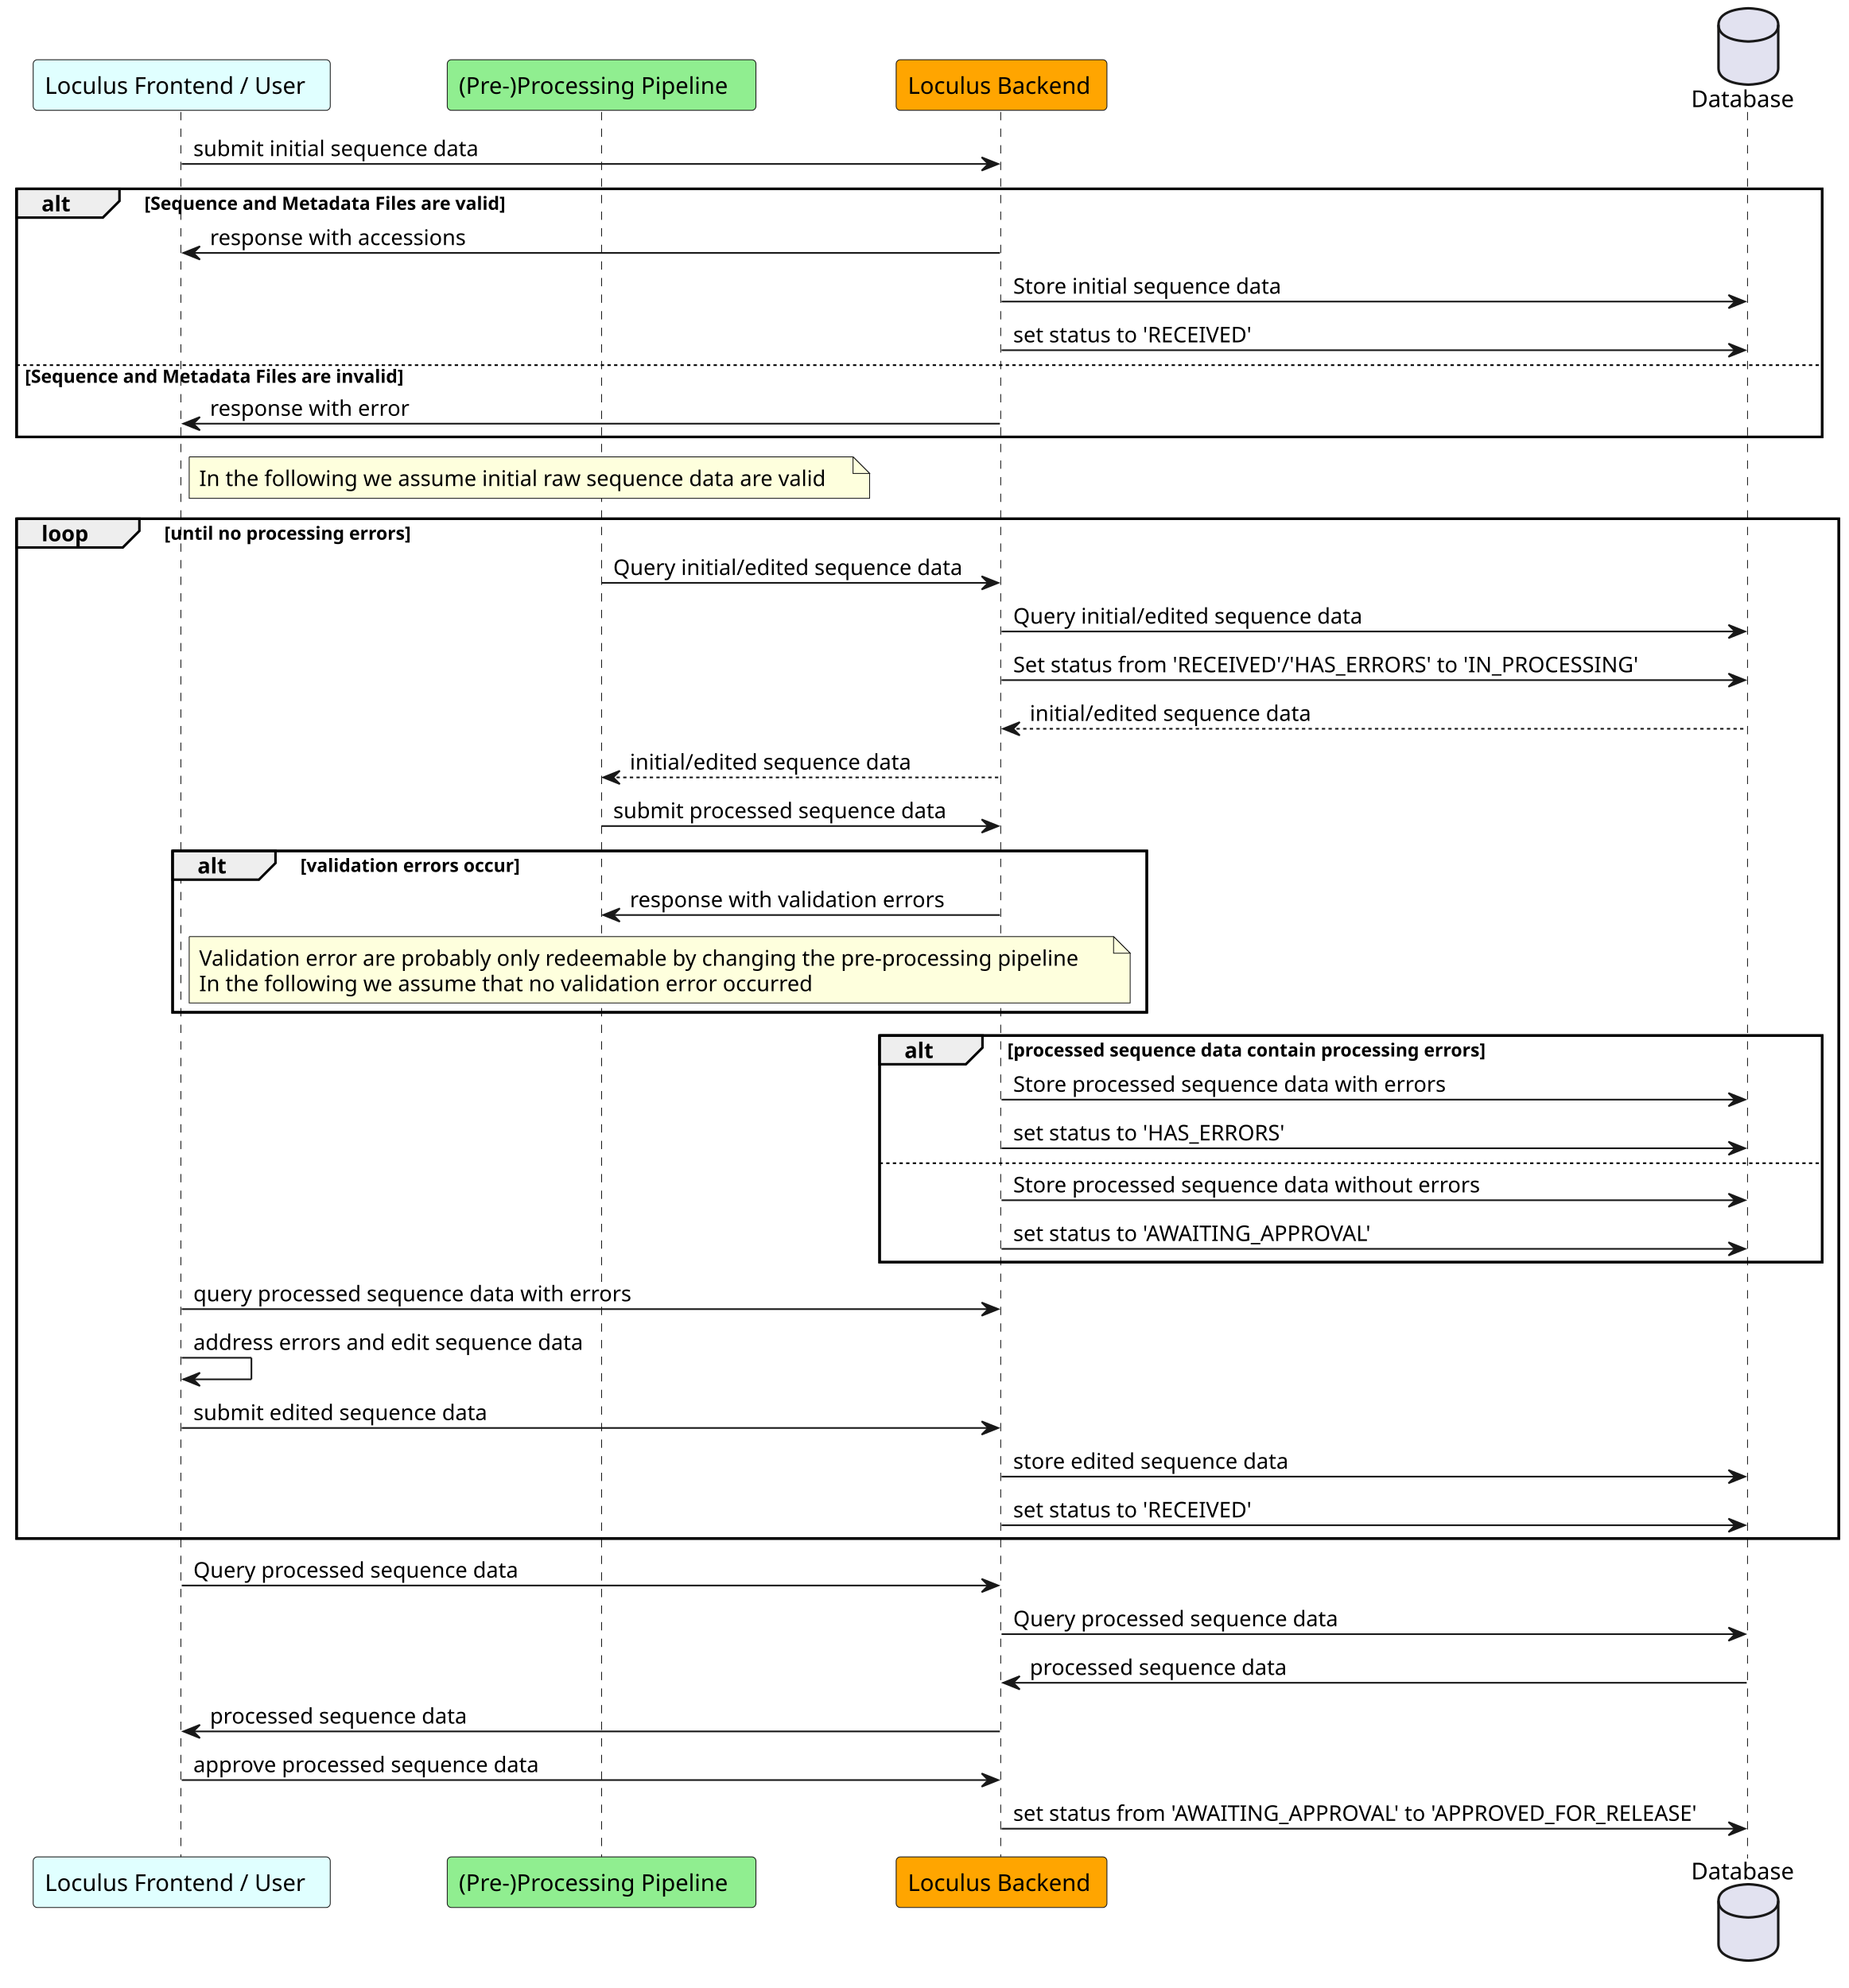
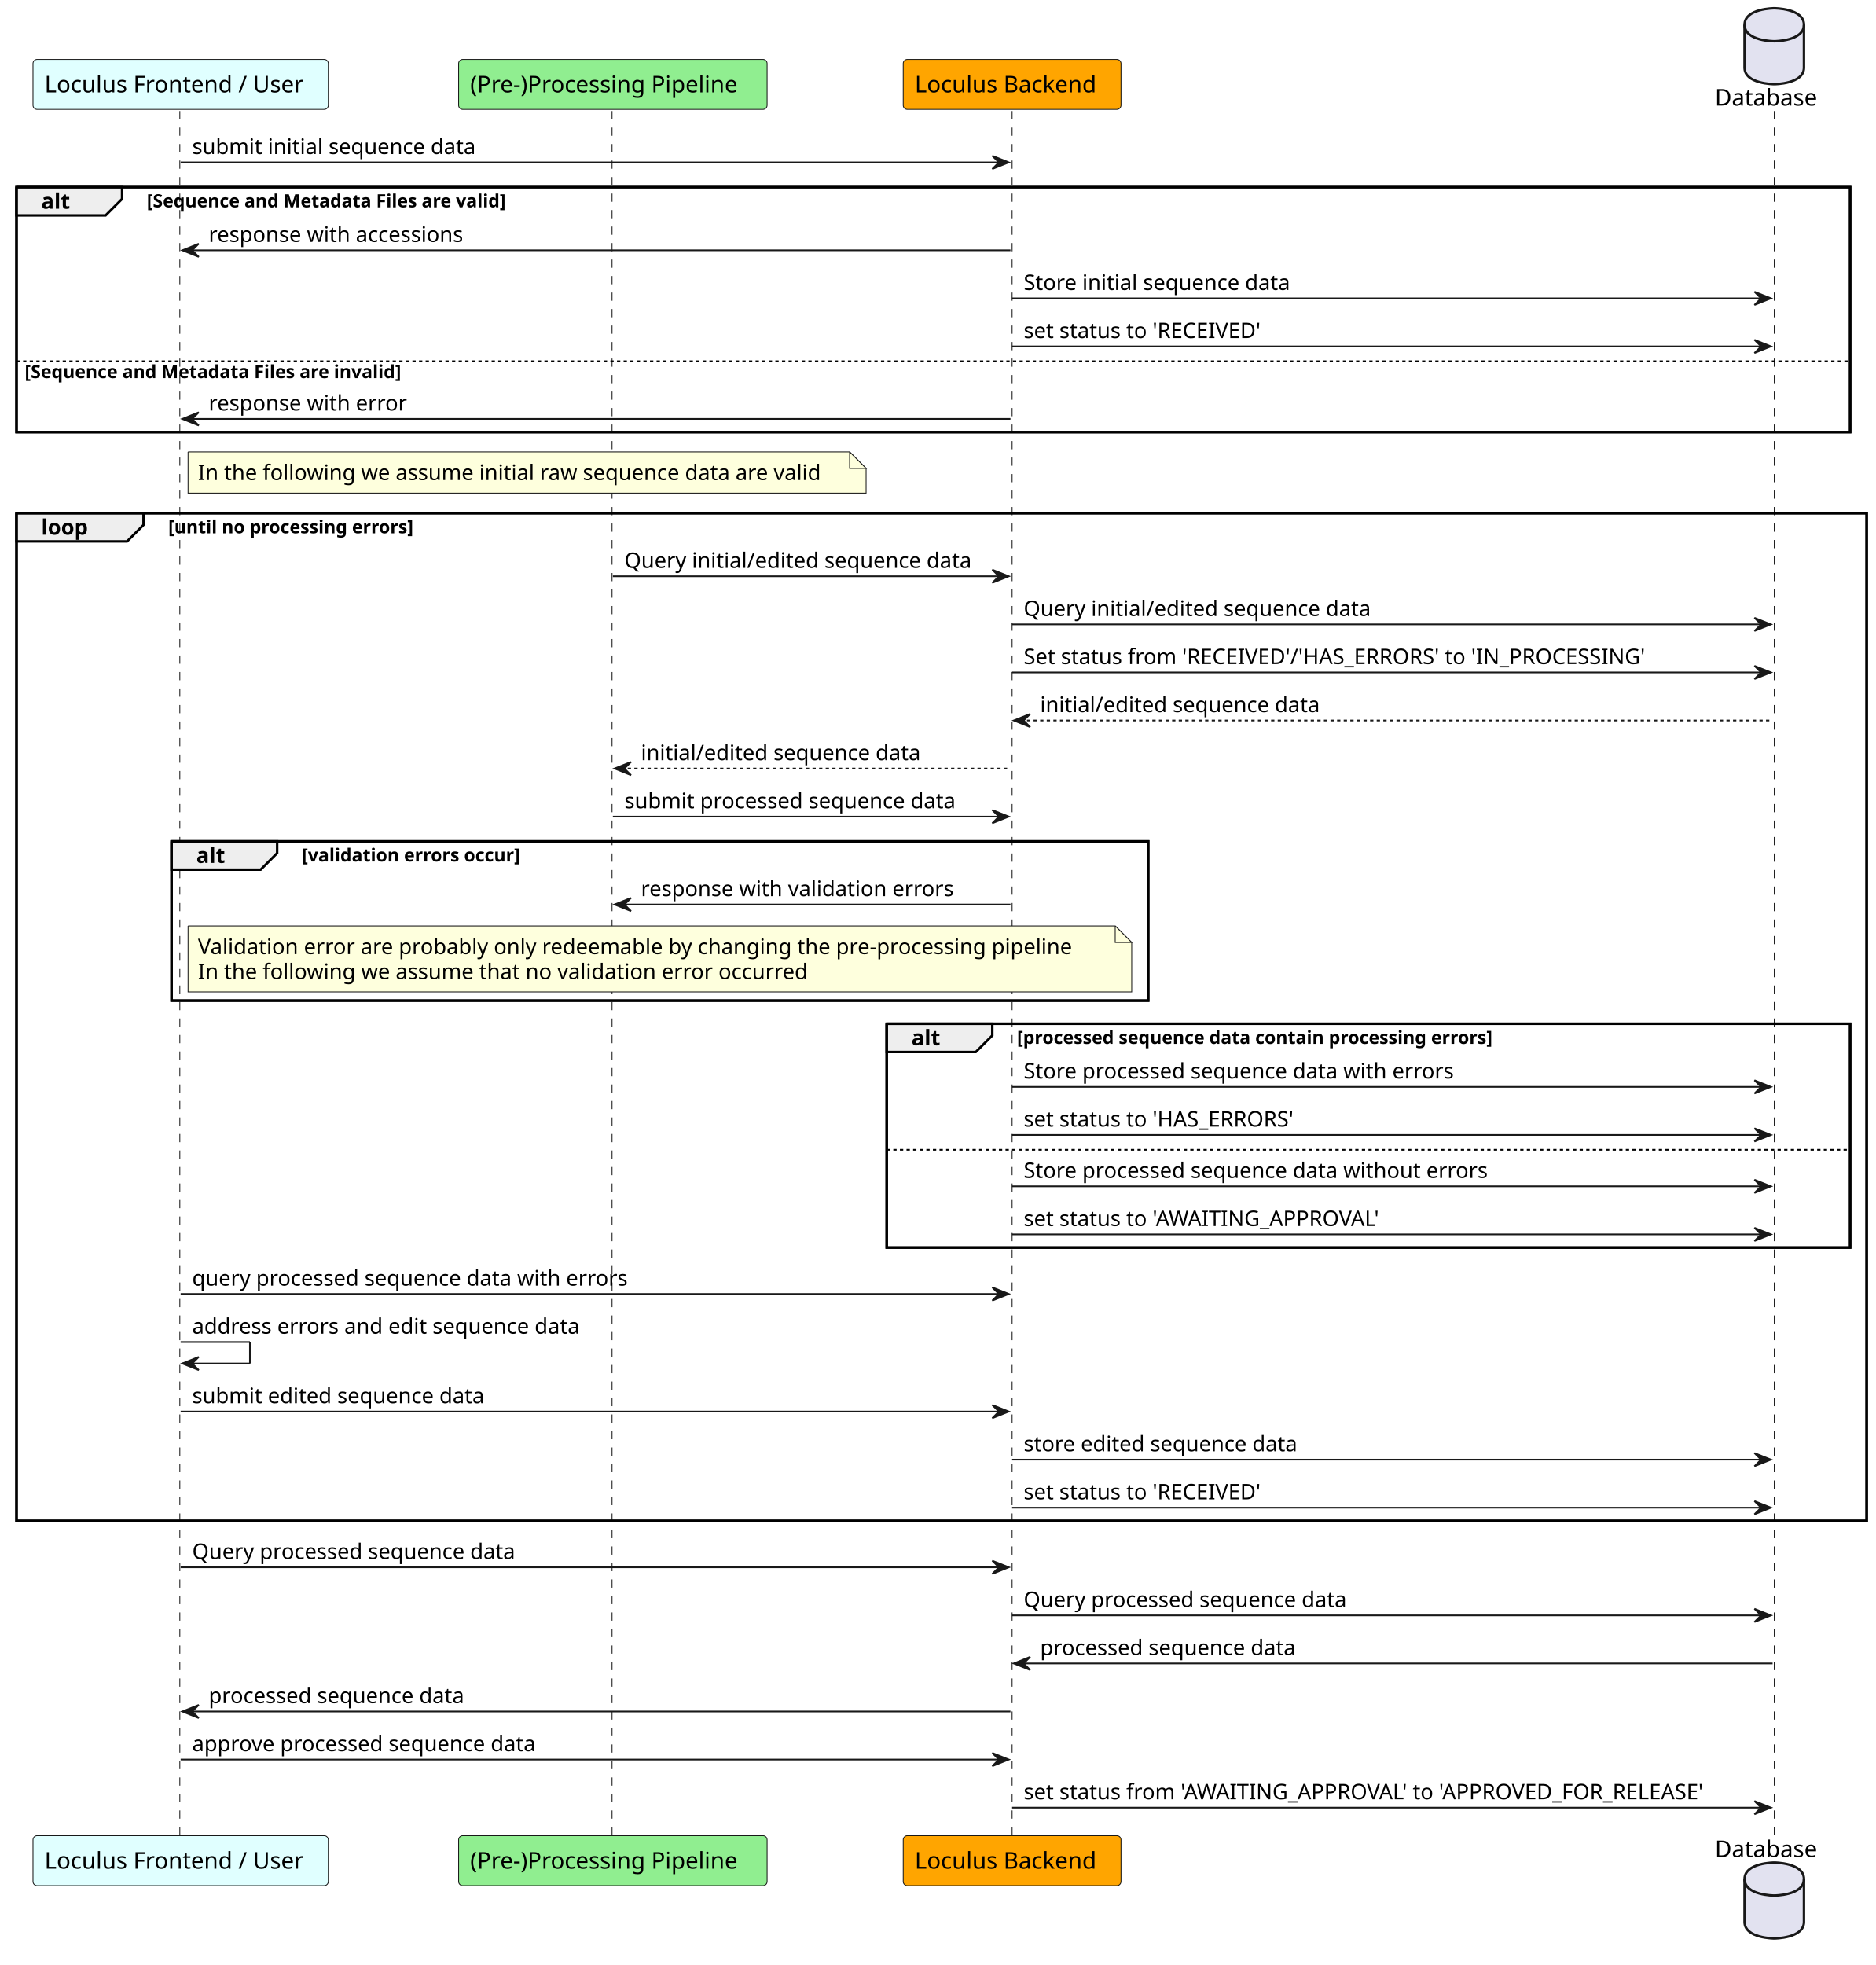
- <svg xmlns="http://www.w3.org/2000/svg" contentStyleType="text/css" height="1198px" preserveAspectRatio="none" style="width:1114px;height:1198px;background:#FFFFFF;" version="1.1" viewBox="0 0 1114 1198" width="1114px" zoomAndPan="magnify">
+ <svg xmlns="http://www.w3.org/2000/svg" contentStyleType="text/css" height="1191px" preserveAspectRatio="none" style="width:1137px;height:1191px;background:#FFFFFF;" version="1.1" viewBox="0 0 1137 1191" width="1137px" zoomAndPan="magnify">
  <defs />
  <g>
-     <rect fill="none" height="149.508" style="stroke:#000000;stroke-width:1.5;" width="1088" x="10" y="113.799" />
-     <rect fill="none" height="614.521" style="stroke:#000000;stroke-width:1.5;" width="1098" x="10" y="312.617" />
-     <rect fill="none" height="97.242" style="stroke:#000000;stroke-width:1.5;" width="587" x="104" y="512.791" />
-     <rect fill="none" height="136.553" style="stroke:#000000;stroke-width:1.5;" width="568" x="530" y="624.033" />
-     <line style="stroke:#181818;stroke-width:0.5;stroke-dasharray:5.0,5.0;" x1="109" x2="109" y1="67.488" y2="1120.002" />
-     <line style="stroke:#181818;stroke-width:0.5;stroke-dasharray:5.0,5.0;" x1="362.5" x2="362.5" y1="67.488" y2="1120.002" />
-     <line style="stroke:#181818;stroke-width:0.5;stroke-dasharray:5.0,5.0;" x1="603" x2="603" y1="67.488" y2="1120.002" />
-     <line style="stroke:#181818;stroke-width:0.5;stroke-dasharray:5.0,5.0;" x1="1053" x2="1053" y1="67.488" y2="1120.002" />
-     <rect fill="#E0FFFF" height="30.488" rx="2.5" ry="2.5" style="stroke:#181818;stroke-width:0.5;" width="179" x="20" y="36" />
-     <text fill="#000000" font-family="sans-serif" font-size="14" lengthAdjust="spacing" textLength="165" x="27" y="56.535">Loculus Frontend / User</text>
-     <rect fill="#E0FFFF" height="30.488" rx="2.5" ry="2.5" style="stroke:#181818;stroke-width:0.5;" width="179" x="20" y="1119.002" />
-     <text fill="#000000" font-family="sans-serif" font-size="14" lengthAdjust="spacing" textLength="165" x="27" y="1139.537">Loculus Frontend / User</text>
-     <rect fill="#90EE90" height="30.488" rx="2.5" ry="2.5" style="stroke:#181818;stroke-width:0.5;" width="186" x="269.5" y="36" />
-     <text fill="#000000" font-family="sans-serif" font-size="14" lengthAdjust="spacing" textLength="172" x="276.5" y="56.535">(Pre-)Processing Pipeline</text>
-     <rect fill="#90EE90" height="30.488" rx="2.5" ry="2.5" style="stroke:#181818;stroke-width:0.5;" width="186" x="269.5" y="1119.002" />
-     <text fill="#000000" font-family="sans-serif" font-size="14" lengthAdjust="spacing" textLength="172" x="276.5" y="1139.537">(Pre-)Processing Pipeline</text>
-     <rect fill="#FFA500" height="30.488" rx="2.5" ry="2.5" style="stroke:#181818;stroke-width:0.5;" width="127" x="540" y="36" />
-     <text fill="#000000" font-family="sans-serif" font-size="14" lengthAdjust="spacing" textLength="113" x="547" y="56.535">Loculus Backend</text>
-     <rect fill="#FFA500" height="30.488" rx="2.5" ry="2.5" style="stroke:#181818;stroke-width:0.5;" width="127" x="540" y="1119.002" />
-     <text fill="#000000" font-family="sans-serif" font-size="14" lengthAdjust="spacing" textLength="113" x="547" y="1139.537">Loculus Backend</text>
-     <text fill="#000000" font-family="sans-serif" font-size="14" lengthAdjust="spacing" textLength="63" x="1019" y="64.535">Database</text>
-     <path d="M1035.5,15 C1035.5,5 1053.5,5 1053.5,5 C1053.5,5 1071.5,5 1071.5,15 L1071.5,41 C1071.5,51 1053.5,51 1053.5,51 C1053.5,51 1035.5,51 1035.5,41 L1035.5,15 " fill="#E2E2F0" style="stroke:#181818;stroke-width:1.5;" />
-     <path d="M1035.5,15 C1035.5,25 1053.5,25 1053.5,25 C1053.5,25 1071.5,25 1071.5,15 " fill="none" style="stroke:#181818;stroke-width:1.5;" />
-     <text fill="#000000" font-family="sans-serif" font-size="14" lengthAdjust="spacing" textLength="63" x="1019" y="1132.537">Database</text>
-     <path d="M1035.5,1145.49 C1035.5,1135.49 1053.5,1135.49 1053.5,1135.49 C1053.5,1135.49 1071.5,1135.49 1071.5,1145.49 L1071.5,1171.49 C1071.5,1181.49 1053.5,1181.49 1053.5,1181.49 C1053.5,1181.49 1035.5,1181.49 1035.5,1171.49 L1035.5,1145.49 " fill="#E2E2F0" style="stroke:#181818;stroke-width:1.5;" />
-     <path d="M1035.5,1145.49 C1035.5,1155.49 1053.5,1155.49 1053.5,1155.49 C1053.5,1155.49 1071.5,1155.49 1071.5,1145.49 " fill="none" style="stroke:#181818;stroke-width:1.5;" />
-     <polygon fill="#181818" points="591.5,94.799,601.5,98.799,591.5,102.799,595.5,98.799" style="stroke:#181818;stroke-width:1.0;" />
-     <line style="stroke:#181818;stroke-width:1.0;" x1="109.5" x2="597.5" y1="98.799" y2="98.799" />
-     <text fill="#000000" font-family="sans-serif" font-size="13" lengthAdjust="spacing" textLength="178" x="116.5" y="94.057">submit initial sequence data</text>
-     <path d="M10,113.799 L72,113.799 L72,121.109 L62,131.109 L10,131.109 L10,113.799 " fill="#EEEEEE" style="stroke:#000000;stroke-width:1.5;" />
-     <rect fill="none" height="149.508" style="stroke:#000000;stroke-width:1.5;" width="1088" x="10" y="113.799" />
-     <text fill="#000000" font-family="sans-serif" font-size="13" font-weight="bold" lengthAdjust="spacing" textLength="17" x="25" y="127.367">alt</text>
-     <text fill="#000000" font-family="sans-serif" font-size="11" font-weight="bold" lengthAdjust="spacing" textLength="219" x="87" y="126.434">[Sequence and Metadata Files are valid]</text>
-     <polygon fill="#181818" points="120.5,148.42,110.5,152.42,120.5,156.42,116.5,152.42" style="stroke:#181818;stroke-width:1.0;" />
-     <line style="stroke:#181818;stroke-width:1.0;" x1="114.5" x2="602.5" y1="152.42" y2="152.42" />
-     <text fill="#000000" font-family="sans-serif" font-size="13" lengthAdjust="spacing" textLength="161" x="126.5" y="147.678">response with accessions</text>
-     <polygon fill="#181818" points="1041.5,177.731,1051.5,181.731,1041.5,185.731,1045.5,181.731" style="stroke:#181818;stroke-width:1.0;" />
-     <line style="stroke:#181818;stroke-width:1.0;" x1="603.5" x2="1047.5" y1="181.731" y2="181.731" />
-     <text fill="#000000" font-family="sans-serif" font-size="13" lengthAdjust="spacing" textLength="166" x="610.5" y="176.988">Store initial sequence data</text>
-     <polygon fill="#181818" points="1041.5,207.041,1051.5,211.041,1041.5,215.041,1045.5,211.041" style="stroke:#181818;stroke-width:1.0;" />
-     <line style="stroke:#181818;stroke-width:1.0;" x1="603.5" x2="1047.5" y1="211.041" y2="211.041" />
-     <text fill="#000000" font-family="sans-serif" font-size="13" lengthAdjust="spacing" textLength="149" x="610.5" y="206.299">set status to 'RECEIVED'</text>
-     <line style="stroke:#000000;stroke-width:1.0;stroke-dasharray:2.0,2.0;" x1="10" x2="1098" y1="220.041" y2="220.041" />
-     <text fill="#000000" font-family="sans-serif" font-size="11" font-weight="bold" lengthAdjust="spacing" textLength="230" x="15" y="230.676">[Sequence and Metadata Files are invalid]</text>
-     <polygon fill="#181818" points="120.5,251.307,110.5,255.307,120.5,259.307,116.5,255.307" style="stroke:#181818;stroke-width:1.0;" />
-     <line style="stroke:#181818;stroke-width:1.0;" x1="114.5" x2="602.5" y1="255.307" y2="255.307" />
-     <text fill="#000000" font-family="sans-serif" font-size="13" lengthAdjust="spacing" textLength="122" x="126.5" y="250.565">response with error</text>
-     <path d="M114,275.307 L114,300.307 L524,300.307 L524,285.307 L514,275.307 L114,275.307 " fill="#FEFFDD" style="stroke:#181818;stroke-width:0.5;" />
-     <path d="M514,275.307 L514,285.307 L524,285.307 L514,275.307 " fill="#FEFFDD" style="stroke:#181818;stroke-width:0.5;" />
-     <text fill="#000000" font-family="sans-serif" font-size="13" lengthAdjust="spacing" textLength="389" x="120" y="292.875">In the following we assume initial raw sequence data are valid</text>
-     <path d="M10,312.617 L84,312.617 L84,319.928 L74,329.928 L10,329.928 L10,312.617 " fill="#EEEEEE" style="stroke:#000000;stroke-width:1.5;" />
-     <rect fill="none" height="614.521" style="stroke:#000000;stroke-width:1.5;" width="1098" x="10" y="312.617" />
-     <text fill="#000000" font-family="sans-serif" font-size="13" font-weight="bold" lengthAdjust="spacing" textLength="29" x="25" y="326.185">loop</text>
-     <text fill="#000000" font-family="sans-serif" font-size="11" font-weight="bold" lengthAdjust="spacing" textLength="155" x="99" y="325.252">[until no processing errors]</text>
-     <polygon fill="#181818" points="591.5,347.238,601.5,351.238,591.5,355.238,595.5,351.238" style="stroke:#181818;stroke-width:1.0;" />
-     <line style="stroke:#181818;stroke-width:1.0;" x1="362.5" x2="597.5" y1="351.238" y2="351.238" />
-     <text fill="#000000" font-family="sans-serif" font-size="13" lengthAdjust="spacing" textLength="217" x="369.5" y="346.496">Query initial/edited sequence data</text>
-     <polygon fill="#181818" points="1041.5,376.549,1051.5,380.549,1041.5,384.549,1045.5,380.549" style="stroke:#181818;stroke-width:1.0;" />
-     <line style="stroke:#181818;stroke-width:1.0;" x1="603.5" x2="1047.5" y1="380.549" y2="380.549" />
-     <text fill="#000000" font-family="sans-serif" font-size="13" lengthAdjust="spacing" textLength="217" x="610.5" y="375.807">Query initial/edited sequence data</text>
-     <polygon fill="#181818" points="1041.5,405.859,1051.5,409.859,1041.5,413.859,1045.5,409.859" style="stroke:#181818;stroke-width:1.0;" />
-     <line style="stroke:#181818;stroke-width:1.0;" x1="603.5" x2="1047.5" y1="409.859" y2="409.859" />
-     <text fill="#000000" font-family="sans-serif" font-size="13" lengthAdjust="spacing" textLength="386" x="610.5" y="405.117">Set status from 'RECEIVED'/'HAS_ERRORS' to 'IN_PROCESSING'</text>
-     <polygon fill="#181818" points="614.5,435.17,604.5,439.17,614.5,443.17,610.5,439.17" style="stroke:#181818;stroke-width:1.0;" />
-     <line style="stroke:#181818;stroke-width:1.0;stroke-dasharray:2.0,2.0;" x1="608.5" x2="1052.5" y1="439.17" y2="439.17" />
-     <text fill="#000000" font-family="sans-serif" font-size="13" lengthAdjust="spacing" textLength="176" x="620.5" y="434.428">initial/edited sequence data</text>
-     <polygon fill="#181818" points="373.5,464.481,363.5,468.481,373.5,472.481,369.5,468.481" style="stroke:#181818;stroke-width:1.0;" />
-     <line style="stroke:#181818;stroke-width:1.0;stroke-dasharray:2.0,2.0;" x1="367.5" x2="602.5" y1="468.481" y2="468.481" />
-     <text fill="#000000" font-family="sans-serif" font-size="13" lengthAdjust="spacing" textLength="176" x="379.5" y="463.738">initial/edited sequence data</text>
-     <polygon fill="#181818" points="591.5,493.791,601.5,497.791,591.5,501.791,595.5,497.791" style="stroke:#181818;stroke-width:1.0;" />
-     <line style="stroke:#181818;stroke-width:1.0;" x1="362.5" x2="597.5" y1="497.791" y2="497.791" />
-     <text fill="#000000" font-family="sans-serif" font-size="13" lengthAdjust="spacing" textLength="206" x="369.5" y="493.049">submit processed sequence data</text>
-     <path d="M104,512.791 L166,512.791 L166,520.102 L156,530.102 L104,530.102 L104,512.791 " fill="#EEEEEE" style="stroke:#000000;stroke-width:1.5;" />
-     <rect fill="none" height="97.242" style="stroke:#000000;stroke-width:1.5;" width="587" x="104" y="512.791" />
-     <text fill="#000000" font-family="sans-serif" font-size="13" font-weight="bold" lengthAdjust="spacing" textLength="17" x="119" y="526.359">alt</text>
-     <text fill="#000000" font-family="sans-serif" font-size="11" font-weight="bold" lengthAdjust="spacing" textLength="137" x="181" y="525.426">[validation errors occur]</text>
-     <polygon fill="#181818" points="373.5,547.412,363.5,551.412,373.5,555.412,369.5,551.412" style="stroke:#181818;stroke-width:1.0;" />
-     <line style="stroke:#181818;stroke-width:1.0;" x1="367.5" x2="602.5" y1="551.412" y2="551.412" />
-     <text fill="#000000" font-family="sans-serif" font-size="13" lengthAdjust="spacing" textLength="195" x="379.5" y="546.67">response with validation errors</text>
-     <path d="M114,564.412 L114,604.412 L681,604.412 L681,574.412 L671,564.412 L114,564.412 " fill="#FEFFDD" style="stroke:#181818;stroke-width:0.5;" />
-     <path d="M671,564.412 L671,574.412 L681,574.412 L671,564.412 " fill="#FEFFDD" style="stroke:#181818;stroke-width:0.5;" />
-     <text fill="#000000" font-family="sans-serif" font-size="13" lengthAdjust="spacing" textLength="546" x="120" y="581.981">Validation error are probably only redeemable by changing the pre-processing pipeline</text>
-     <text fill="#000000" font-family="sans-serif" font-size="13" lengthAdjust="spacing" textLength="380" x="120" y="597.291">In the following we assume that no validation error occurred</text>
-     <path d="M530,624.033 L592,624.033 L592,631.344 L582,641.344 L530,641.344 L530,624.033 " fill="#EEEEEE" style="stroke:#000000;stroke-width:1.5;" />
-     <rect fill="none" height="136.553" style="stroke:#000000;stroke-width:1.5;" width="568" x="530" y="624.033" />
-     <text fill="#000000" font-family="sans-serif" font-size="13" font-weight="bold" lengthAdjust="spacing" textLength="17" x="545" y="637.602">alt</text>
-     <text fill="#000000" font-family="sans-serif" font-size="11" font-weight="bold" lengthAdjust="spacing" textLength="294" x="607" y="636.668">[processed sequence data contain processing errors]</text>
-     <polygon fill="#181818" points="1041.5,658.654,1051.5,662.654,1041.5,666.654,1045.5,662.654" style="stroke:#181818;stroke-width:1.0;" />
-     <line style="stroke:#181818;stroke-width:1.0;" x1="603.5" x2="1047.5" y1="662.654" y2="662.654" />
-     <text fill="#000000" font-family="sans-serif" font-size="13" lengthAdjust="spacing" textLength="266" x="610.5" y="657.912">Store processed sequence data with errors</text>
-     <polygon fill="#181818" points="1041.5,687.965,1051.5,691.965,1041.5,695.965,1045.5,691.965" style="stroke:#181818;stroke-width:1.0;" />
-     <line style="stroke:#181818;stroke-width:1.0;" x1="603.5" x2="1047.5" y1="691.965" y2="691.965" />
-     <text fill="#000000" font-family="sans-serif" font-size="13" lengthAdjust="spacing" textLength="170" x="610.5" y="687.223">set status to 'HAS_ERRORS'</text>
-     <line style="stroke:#000000;stroke-width:1.0;stroke-dasharray:2.0,2.0;" x1="530" x2="1098" y1="700.965" y2="700.965" />
-     <polygon fill="#181818" points="1041.5,719.275,1051.5,723.275,1041.5,727.275,1045.5,723.275" style="stroke:#181818;stroke-width:1.0;" />
-     <line style="stroke:#181818;stroke-width:1.0;" x1="603.5" x2="1047.5" y1="723.275" y2="723.275" />
-     <text fill="#000000" font-family="sans-serif" font-size="13" lengthAdjust="spacing" textLength="287" x="610.5" y="718.533">Store processed sequence data without errors</text>
-     <polygon fill="#181818" points="1041.5,748.586,1051.5,752.586,1041.5,756.586,1045.5,752.586" style="stroke:#181818;stroke-width:1.0;" />
-     <line style="stroke:#181818;stroke-width:1.0;" x1="603.5" x2="1047.5" y1="752.586" y2="752.586" />
-     <text fill="#000000" font-family="sans-serif" font-size="13" lengthAdjust="spacing" textLength="225" x="610.5" y="747.844">set status to 'AWAITING_APPROVAL'</text>
-     <polygon fill="#181818" points="591.5,784.896,601.5,788.896,591.5,792.896,595.5,788.896" style="stroke:#181818;stroke-width:1.0;" />
-     <line style="stroke:#181818;stroke-width:1.0;" x1="109.5" x2="597.5" y1="788.896" y2="788.896" />
-     <text fill="#000000" font-family="sans-serif" font-size="13" lengthAdjust="spacing" textLength="269" x="116.5" y="784.154">query processed sequence data with errors</text>
-     <line style="stroke:#181818;stroke-width:1.0;" x1="109.5" x2="151.5" y1="818.207" y2="818.207" />
-     <line style="stroke:#181818;stroke-width:1.0;" x1="151.5" x2="151.5" y1="818.207" y2="831.207" />
-     <line style="stroke:#181818;stroke-width:1.0;" x1="110.5" x2="151.5" y1="831.207" y2="831.207" />
-     <polygon fill="#181818" points="120.5,827.207,110.5,831.207,120.5,835.207,116.5,831.207" style="stroke:#181818;stroke-width:1.0;" />
-     <text fill="#000000" font-family="sans-serif" font-size="13" lengthAdjust="spacing" textLength="239" x="116.5" y="813.465">address errors and edit sequence data</text>
-     <polygon fill="#181818" points="591.5,856.518,601.5,860.518,591.5,864.518,595.5,860.518" style="stroke:#181818;stroke-width:1.0;" />
-     <line style="stroke:#181818;stroke-width:1.0;" x1="109.5" x2="597.5" y1="860.518" y2="860.518" />
-     <text fill="#000000" font-family="sans-serif" font-size="13" lengthAdjust="spacing" textLength="181" x="116.5" y="855.775">submit edited sequence data</text>
-     <polygon fill="#181818" points="1041.5,885.828,1051.5,889.828,1041.5,893.828,1045.5,889.828" style="stroke:#181818;stroke-width:1.0;" />
-     <line style="stroke:#181818;stroke-width:1.0;" x1="603.5" x2="1047.5" y1="889.828" y2="889.828" />
-     <text fill="#000000" font-family="sans-serif" font-size="13" lengthAdjust="spacing" textLength="169" x="610.5" y="885.086">store edited sequence data</text>
-     <polygon fill="#181818" points="1041.5,915.139,1051.5,919.139,1041.5,923.139,1045.5,919.139" style="stroke:#181818;stroke-width:1.0;" />
-     <line style="stroke:#181818;stroke-width:1.0;" x1="603.5" x2="1047.5" y1="919.139" y2="919.139" />
-     <text fill="#000000" font-family="sans-serif" font-size="13" lengthAdjust="spacing" textLength="149" x="610.5" y="914.396">set status to 'RECEIVED'</text>
-     <polygon fill="#181818" points="591.5,951.449,601.5,955.449,591.5,959.449,595.5,955.449" style="stroke:#181818;stroke-width:1.0;" />
-     <line style="stroke:#181818;stroke-width:1.0;" x1="109.5" x2="597.5" y1="955.449" y2="955.449" />
-     <text fill="#000000" font-family="sans-serif" font-size="13" lengthAdjust="spacing" textLength="199" x="116.5" y="950.707">Query processed sequence data</text>
-     <polygon fill="#181818" points="1041.5,980.76,1051.5,984.76,1041.5,988.76,1045.5,984.76" style="stroke:#181818;stroke-width:1.0;" />
-     <line style="stroke:#181818;stroke-width:1.0;" x1="603.5" x2="1047.5" y1="984.76" y2="984.76" />
-     <text fill="#000000" font-family="sans-serif" font-size="13" lengthAdjust="spacing" textLength="199" x="610.5" y="980.018">Query processed sequence data</text>
-     <polygon fill="#181818" points="614.5,1010.07,604.5,1014.07,614.5,1018.07,610.5,1014.07" style="stroke:#181818;stroke-width:1.0;" />
-     <line style="stroke:#181818;stroke-width:1.0;" x1="608.5" x2="1052.5" y1="1014.07" y2="1014.07" />
-     <text fill="#000000" font-family="sans-serif" font-size="13" lengthAdjust="spacing" textLength="158" x="620.5" y="1009.328">processed sequence data</text>
-     <polygon fill="#181818" points="120.5,1039.381,110.5,1043.381,120.5,1047.381,116.5,1043.381" style="stroke:#181818;stroke-width:1.0;" />
-     <line style="stroke:#181818;stroke-width:1.0;" x1="114.5" x2="602.5" y1="1043.381" y2="1043.381" />
-     <text fill="#000000" font-family="sans-serif" font-size="13" lengthAdjust="spacing" textLength="158" x="126.5" y="1038.639">processed sequence data</text>
-     <polygon fill="#181818" points="591.5,1068.691,601.5,1072.691,591.5,1076.691,595.5,1072.691" style="stroke:#181818;stroke-width:1.0;" />
-     <line style="stroke:#181818;stroke-width:1.0;" x1="109.5" x2="597.5" y1="1072.691" y2="1072.691" />
-     <text fill="#000000" font-family="sans-serif" font-size="13" lengthAdjust="spacing" textLength="212" x="116.5" y="1067.949">approve processed sequence data</text>
-     <polygon fill="#181818" points="1041.5,1098.002,1051.5,1102.002,1041.5,1106.002,1045.5,1102.002" style="stroke:#181818;stroke-width:1.0;" />
-     <line style="stroke:#181818;stroke-width:1.0;" x1="603.5" x2="1047.5" y1="1102.002" y2="1102.002" />
-     <text fill="#000000" font-family="sans-serif" font-size="13" lengthAdjust="spacing" textLength="426" x="610.5" y="1097.26">set status from 'AWAITING_APPROVAL' to 'APPROVED_FOR_RELEASE'</text>
+     <rect fill="none" height="148.469" style="stroke:#000000;stroke-width:1.5;" width="1111.5" x="10" y="113.43" />
+     <rect fill="none" height="610.789" style="stroke:#000000;stroke-width:1.5;" width="1121.5" x="10" y="311.031" />
+     <rect fill="none" height="96.531" style="stroke:#000000;stroke-width:1.5;" width="592" x="104" y="509.961" />
+     <rect fill="none" height="135.664" style="stroke:#000000;stroke-width:1.5;" width="584" x="537.5" y="620.492" />
+     <line style="stroke:#181818;stroke-width:0.5;stroke-dasharray:5.0,5.0;" x1="109" x2="109" y1="67.297" y2="1113.617" />
+     <line style="stroke:#181818;stroke-width:0.5;stroke-dasharray:5.0,5.0;" x1="371" x2="371" y1="67.297" y2="1113.617" />
+     <line style="stroke:#181818;stroke-width:0.5;stroke-dasharray:5.0,5.0;" x1="613.5" x2="613.5" y1="67.297" y2="1113.617" />
+     <line style="stroke:#181818;stroke-width:0.5;stroke-dasharray:5.0,5.0;" x1="1075.5" x2="1075.5" y1="67.297" y2="1113.617" />
+     <rect fill="#E0FFFF" height="30.297" rx="2.5" ry="2.5" style="stroke:#181818;stroke-width:0.5;" width="179" x="20" y="36" />
+     <text fill="#000000" font-family="sans-serif" font-size="14" lengthAdjust="spacing" textLength="165" x="27" y="55.995">Loculus Frontend / User</text>
+     <rect fill="#E0FFFF" height="30.297" rx="2.5" ry="2.5" style="stroke:#181818;stroke-width:0.5;" width="179" x="20" y="1112.617" />
+     <text fill="#000000" font-family="sans-serif" font-size="14" lengthAdjust="spacing" textLength="165" x="27" y="1132.612">Loculus Frontend / User</text>
+     <rect fill="#90EE90" height="30.297" rx="2.5" ry="2.5" style="stroke:#181818;stroke-width:0.5;" width="187" x="278" y="36" />
+     <text fill="#000000" font-family="sans-serif" font-size="14" lengthAdjust="spacing" textLength="173" x="285" y="55.995">(Pre-)Processing Pipeline</text>
+     <rect fill="#90EE90" height="30.297" rx="2.5" ry="2.5" style="stroke:#181818;stroke-width:0.5;" width="187" x="278" y="1112.617" />
+     <text fill="#000000" font-family="sans-serif" font-size="14" lengthAdjust="spacing" textLength="173" x="285" y="1132.612">(Pre-)Processing Pipeline</text>
+     <rect fill="#FFA500" height="30.297" rx="2.5" ry="2.5" style="stroke:#181818;stroke-width:0.5;" width="132" x="547.5" y="36" />
+     <text fill="#000000" font-family="sans-serif" font-size="14" lengthAdjust="spacing" textLength="118" x="554.5" y="55.995">Loculus Backend</text>
+     <rect fill="#FFA500" height="30.297" rx="2.5" ry="2.5" style="stroke:#181818;stroke-width:0.5;" width="132" x="547.5" y="1112.617" />
+     <text fill="#000000" font-family="sans-serif" font-size="14" lengthAdjust="spacing" textLength="118" x="554.5" y="1132.612">Loculus Backend</text>
+     <text fill="#000000" font-family="sans-serif" font-size="14" lengthAdjust="spacing" textLength="66" x="1039.5" y="63.995">Database</text>
+     <path d="M1057.5,15 C1057.5,5 1075.5,5 1075.5,5 C1075.5,5 1093.5,5 1093.5,15 L1093.5,41 C1093.5,51 1075.5,51 1075.5,51 C1075.5,51 1057.5,51 1057.5,41 L1057.5,15 " fill="#E2E2F0" style="stroke:#181818;stroke-width:1.5;" />
+     <path d="M1057.5,15 C1057.5,25 1075.5,25 1075.5,25 C1075.5,25 1093.5,25 1093.5,15 " fill="none" style="stroke:#181818;stroke-width:1.5;" />
+     <text fill="#000000" font-family="sans-serif" font-size="14" lengthAdjust="spacing" textLength="66" x="1039.5" y="1125.612">Database</text>
+     <path d="M1057.5,1138.914 C1057.5,1128.914 1075.5,1128.914 1075.5,1128.914 C1075.5,1128.914 1093.5,1128.914 1093.5,1138.914 L1093.5,1164.914 C1093.5,1174.914 1075.5,1174.914 1075.5,1174.914 C1075.5,1174.914 1057.5,1174.914 1057.5,1164.914 L1057.5,1138.914 " fill="#E2E2F0" style="stroke:#181818;stroke-width:1.5;" />
+     <path d="M1057.5,1138.914 C1057.5,1148.914 1075.5,1148.914 1075.5,1148.914 C1075.5,1148.914 1093.5,1148.914 1093.5,1138.914 " fill="none" style="stroke:#181818;stroke-width:1.5;" />
+     <polygon fill="#181818" points="601.5,94.43,611.5,98.43,601.5,102.43,605.5,98.43" style="stroke:#181818;stroke-width:1.0;" />
+     <line style="stroke:#181818;stroke-width:1.0;" x1="109.5" x2="607.5" y1="98.43" y2="98.43" />
+     <text fill="#000000" font-family="sans-serif" font-size="13" lengthAdjust="spacing" textLength="180" x="116.5" y="93.364">submit initial sequence data</text>
+     <path d="M10,113.43 L74,113.43 L74,120.562 L64,130.562 L10,130.562 L10,113.43 " fill="#EEEEEE" style="stroke:#000000;stroke-width:1.5;" />
+     <rect fill="none" height="148.469" style="stroke:#000000;stroke-width:1.5;" width="1111.5" x="10" y="113.43" />
+     <text fill="#000000" font-family="sans-serif" font-size="13" font-weight="bold" lengthAdjust="spacing" textLength="19" x="25" y="126.497">alt</text>
+     <text fill="#000000" font-family="sans-serif" font-size="11" font-weight="bold" lengthAdjust="spacing" textLength="261" x="89" y="125.64">[Sequence and Metadata Files are valid]</text>
+     <polygon fill="#181818" points="120.5,147.695,110.5,151.695,120.5,155.695,116.5,151.695" style="stroke:#181818;stroke-width:1.0;" />
+     <line style="stroke:#181818;stroke-width:1.0;" x1="114.5" x2="612.5" y1="151.695" y2="151.695" />
+     <text fill="#000000" font-family="sans-serif" font-size="13" lengthAdjust="spacing" textLength="162" x="126.5" y="146.629">response with accessions</text>
+     <polygon fill="#181818" points="1063.5,176.828,1073.5,180.828,1063.5,184.828,1067.5,180.828" style="stroke:#181818;stroke-width:1.0;" />
+     <line style="stroke:#181818;stroke-width:1.0;" x1="613.5" x2="1069.5" y1="180.828" y2="180.828" />
+     <text fill="#000000" font-family="sans-serif" font-size="13" lengthAdjust="spacing" textLength="171" x="620.5" y="175.762">Store initial sequence data</text>
+     <polygon fill="#181818" points="1063.5,205.961,1073.5,209.961,1063.5,213.961,1067.5,209.961" style="stroke:#181818;stroke-width:1.0;" />
+     <line style="stroke:#181818;stroke-width:1.0;" x1="613.5" x2="1069.5" y1="209.961" y2="209.961" />
+     <text fill="#000000" font-family="sans-serif" font-size="13" lengthAdjust="spacing" textLength="154" x="620.5" y="204.895">set status to 'RECEIVED'</text>
+     <line style="stroke:#000000;stroke-width:1.0;stroke-dasharray:2.0,2.0;" x1="10" x2="1121.5" y1="218.961" y2="218.961" />
+     <text fill="#000000" font-family="sans-serif" font-size="11" font-weight="bold" lengthAdjust="spacing" textLength="273" x="15" y="229.171">[Sequence and Metadata Files are invalid]</text>
+     <polygon fill="#181818" points="120.5,249.898,110.5,253.898,120.5,257.898,116.5,253.898" style="stroke:#181818;stroke-width:1.0;" />
+     <line style="stroke:#181818;stroke-width:1.0;" x1="114.5" x2="612.5" y1="253.898" y2="253.898" />
+     <text fill="#000000" font-family="sans-serif" font-size="13" lengthAdjust="spacing" textLength="123" x="126.5" y="248.833">response with error</text>
+     <path d="M114,273.898 L114,298.898 L525,298.898 L525,283.898 L515,273.898 L114,273.898 " fill="#FEFFDD" style="stroke:#181818;stroke-width:0.5;" />
+     <path d="M515,273.898 L515,283.898 L525,283.898 L515,273.898 " fill="#FEFFDD" style="stroke:#181818;stroke-width:0.5;" />
+     <text fill="#000000" font-family="sans-serif" font-size="13" lengthAdjust="spacing" textLength="390" x="120" y="290.965">In the following we assume initial raw sequence data are valid</text>
+     <path d="M10,311.031 L87,311.031 L87,318.164 L77,328.164 L10,328.164 L10,311.031 " fill="#EEEEEE" style="stroke:#000000;stroke-width:1.5;" />
+     <rect fill="none" height="610.789" style="stroke:#000000;stroke-width:1.5;" width="1121.5" x="10" y="311.031" />
+     <text fill="#000000" font-family="sans-serif" font-size="13" font-weight="bold" lengthAdjust="spacing" textLength="32" x="25" y="324.098">loop</text>
+     <text fill="#000000" font-family="sans-serif" font-size="11" font-weight="bold" lengthAdjust="spacing" textLength="175" x="102" y="323.242">[until no processing errors]</text>
+     <polygon fill="#181818" points="601.5,345.297,611.5,349.297,601.5,353.297,605.5,349.297" style="stroke:#181818;stroke-width:1.0;" />
+     <line style="stroke:#181818;stroke-width:1.0;" x1="371.5" x2="607.5" y1="349.297" y2="349.297" />
+     <text fill="#000000" font-family="sans-serif" font-size="13" lengthAdjust="spacing" textLength="218" x="378.5" y="344.231">Query initial/edited sequence data</text>
+     <polygon fill="#181818" points="1063.5,374.43,1073.5,378.43,1063.5,382.43,1067.5,378.43" style="stroke:#181818;stroke-width:1.0;" />
+     <line style="stroke:#181818;stroke-width:1.0;" x1="613.5" x2="1069.5" y1="378.43" y2="378.43" />
+     <text fill="#000000" font-family="sans-serif" font-size="13" lengthAdjust="spacing" textLength="218" x="620.5" y="373.364">Query initial/edited sequence data</text>
+     <polygon fill="#181818" points="1063.5,403.562,1073.5,407.562,1063.5,411.562,1067.5,407.562" style="stroke:#181818;stroke-width:1.0;" />
+     <line style="stroke:#181818;stroke-width:1.0;" x1="613.5" x2="1069.5" y1="407.562" y2="407.562" />
+     <text fill="#000000" font-family="sans-serif" font-size="13" lengthAdjust="spacing" textLength="400" x="620.5" y="402.497">Set status from 'RECEIVED'/'HAS_ERRORS' to 'IN_PROCESSING'</text>
+     <polygon fill="#181818" points="624.5,432.695,614.5,436.695,624.5,440.695,620.5,436.695" style="stroke:#181818;stroke-width:1.0;" />
+     <line style="stroke:#181818;stroke-width:1.0;stroke-dasharray:2.0,2.0;" x1="618.5" x2="1074.5" y1="436.695" y2="436.695" />
+     <text fill="#000000" font-family="sans-serif" font-size="13" lengthAdjust="spacing" textLength="176" x="630.5" y="431.629">initial/edited sequence data</text>
+     <polygon fill="#181818" points="382.5,461.828,372.5,465.828,382.5,469.828,378.5,465.828" style="stroke:#181818;stroke-width:1.0;" />
+     <line style="stroke:#181818;stroke-width:1.0;stroke-dasharray:2.0,2.0;" x1="376.5" x2="612.5" y1="465.828" y2="465.828" />
+     <text fill="#000000" font-family="sans-serif" font-size="13" lengthAdjust="spacing" textLength="176" x="388.5" y="460.762">initial/edited sequence data</text>
+     <polygon fill="#181818" points="601.5,490.961,611.5,494.961,601.5,498.961,605.5,494.961" style="stroke:#181818;stroke-width:1.0;" />
+     <line style="stroke:#181818;stroke-width:1.0;" x1="371.5" x2="607.5" y1="494.961" y2="494.961" />
+     <text fill="#000000" font-family="sans-serif" font-size="13" lengthAdjust="spacing" textLength="213" x="378.5" y="489.895">submit processed sequence data</text>
+     <path d="M104,509.961 L168,509.961 L168,517.094 L158,527.094 L104,527.094 L104,509.961 " fill="#EEEEEE" style="stroke:#000000;stroke-width:1.5;" />
+     <rect fill="none" height="96.531" style="stroke:#000000;stroke-width:1.5;" width="592" x="104" y="509.961" />
+     <text fill="#000000" font-family="sans-serif" font-size="13" font-weight="bold" lengthAdjust="spacing" textLength="19" x="119" y="523.028">alt</text>
+     <text fill="#000000" font-family="sans-serif" font-size="11" font-weight="bold" lengthAdjust="spacing" textLength="155" x="183" y="522.171">[validation errors occur]</text>
+     <polygon fill="#181818" points="382.5,544.227,372.5,548.227,382.5,552.227,378.5,548.227" style="stroke:#181818;stroke-width:1.0;" />
+     <line style="stroke:#181818;stroke-width:1.0;" x1="376.5" x2="612.5" y1="548.227" y2="548.227" />
+     <text fill="#000000" font-family="sans-serif" font-size="13" lengthAdjust="spacing" textLength="195" x="388.5" y="543.161">response with validation errors</text>
+     <path d="M114,561.227 L114,601.227 L686,601.227 L686,571.227 L676,561.227 L114,561.227 " fill="#FEFFDD" style="stroke:#181818;stroke-width:0.5;" />
+     <path d="M676,561.227 L676,571.227 L686,571.227 L676,561.227 " fill="#FEFFDD" style="stroke:#181818;stroke-width:0.5;" />
+     <text fill="#000000" font-family="sans-serif" font-size="13" lengthAdjust="spacing" textLength="551" x="120" y="578.293">Validation error are probably only redeemable by changing the pre-processing pipeline</text>
+     <text fill="#000000" font-family="sans-serif" font-size="13" lengthAdjust="spacing" textLength="380" x="120" y="593.426">In the following we assume that no validation error occurred</text>
+     <path d="M537.5,620.492 L601.5,620.492 L601.5,627.625 L591.5,637.625 L537.5,637.625 L537.5,620.492 " fill="#EEEEEE" style="stroke:#000000;stroke-width:1.5;" />
+     <rect fill="none" height="135.664" style="stroke:#000000;stroke-width:1.5;" width="584" x="537.5" y="620.492" />
+     <text fill="#000000" font-family="sans-serif" font-size="13" font-weight="bold" lengthAdjust="spacing" textLength="19" x="552.5" y="633.559">alt</text>
+     <text fill="#000000" font-family="sans-serif" font-size="11" font-weight="bold" lengthAdjust="spacing" textLength="343" x="616.5" y="632.703">[processed sequence data contain processing errors]</text>
+     <polygon fill="#181818" points="1063.5,654.758,1073.5,658.758,1063.5,662.758,1067.5,658.758" style="stroke:#181818;stroke-width:1.0;" />
+     <line style="stroke:#181818;stroke-width:1.0;" x1="613.5" x2="1069.5" y1="658.758" y2="658.758" />
+     <text fill="#000000" font-family="sans-serif" font-size="13" lengthAdjust="spacing" textLength="275" x="620.5" y="653.692">Store processed sequence data with errors</text>
+     <polygon fill="#181818" points="1063.5,683.891,1073.5,687.891,1063.5,691.891,1067.5,687.891" style="stroke:#181818;stroke-width:1.0;" />
+     <line style="stroke:#181818;stroke-width:1.0;" x1="613.5" x2="1069.5" y1="687.891" y2="687.891" />
+     <text fill="#000000" font-family="sans-serif" font-size="13" lengthAdjust="spacing" textLength="177" x="620.5" y="682.825">set status to 'HAS_ERRORS'</text>
+     <line style="stroke:#000000;stroke-width:1.0;stroke-dasharray:2.0,2.0;" x1="537.5" x2="1121.5" y1="696.891" y2="696.891" />
+     <polygon fill="#181818" points="1063.5,715.023,1073.5,719.023,1063.5,723.023,1067.5,719.023" style="stroke:#181818;stroke-width:1.0;" />
+     <line style="stroke:#181818;stroke-width:1.0;" x1="613.5" x2="1069.5" y1="719.023" y2="719.023" />
+     <text fill="#000000" font-family="sans-serif" font-size="13" lengthAdjust="spacing" textLength="296" x="620.5" y="713.957">Store processed sequence data without errors</text>
+     <polygon fill="#181818" points="1063.5,744.156,1073.5,748.156,1063.5,752.156,1067.5,748.156" style="stroke:#181818;stroke-width:1.0;" />
+     <line style="stroke:#181818;stroke-width:1.0;" x1="613.5" x2="1069.5" y1="748.156" y2="748.156" />
+     <text fill="#000000" font-family="sans-serif" font-size="13" lengthAdjust="spacing" textLength="228" x="620.5" y="743.09">set status to 'AWAITING_APPROVAL'</text>
+     <polygon fill="#181818" points="601.5,780.289,611.5,784.289,601.5,788.289,605.5,784.289" style="stroke:#181818;stroke-width:1.0;" />
+     <line style="stroke:#181818;stroke-width:1.0;" x1="109.5" x2="607.5" y1="784.289" y2="784.289" />
+     <text fill="#000000" font-family="sans-serif" font-size="13" lengthAdjust="spacing" textLength="276" x="116.5" y="779.223">query processed sequence data with errors</text>
+     <line style="stroke:#181818;stroke-width:1.0;" x1="109.5" x2="151.5" y1="813.422" y2="813.422" />
+     <line style="stroke:#181818;stroke-width:1.0;" x1="151.5" x2="151.5" y1="813.422" y2="826.422" />
+     <line style="stroke:#181818;stroke-width:1.0;" x1="110.5" x2="151.5" y1="826.422" y2="826.422" />
+     <polygon fill="#181818" points="120.5,822.422,110.5,826.422,120.5,830.422,116.5,826.422" style="stroke:#181818;stroke-width:1.0;" />
+     <text fill="#000000" font-family="sans-serif" font-size="13" lengthAdjust="spacing" textLength="248" x="116.5" y="808.356">address errors and edit sequence data</text>
+     <polygon fill="#181818" points="601.5,851.555,611.5,855.555,601.5,859.555,605.5,855.555" style="stroke:#181818;stroke-width:1.0;" />
+     <line style="stroke:#181818;stroke-width:1.0;" x1="109.5" x2="607.5" y1="855.555" y2="855.555" />
+     <text fill="#000000" font-family="sans-serif" font-size="13" lengthAdjust="spacing" textLength="187" x="116.5" y="850.489">submit edited sequence data</text>
+     <polygon fill="#181818" points="1063.5,880.688,1073.5,884.688,1063.5,888.688,1067.5,884.688" style="stroke:#181818;stroke-width:1.0;" />
+     <line style="stroke:#181818;stroke-width:1.0;" x1="613.5" x2="1069.5" y1="884.688" y2="884.688" />
+     <text fill="#000000" font-family="sans-serif" font-size="13" lengthAdjust="spacing" textLength="176" x="620.5" y="879.622">store edited sequence data</text>
+     <polygon fill="#181818" points="1063.5,909.82,1073.5,913.82,1063.5,917.82,1067.5,913.82" style="stroke:#181818;stroke-width:1.0;" />
+     <line style="stroke:#181818;stroke-width:1.0;" x1="613.5" x2="1069.5" y1="913.82" y2="913.82" />
+     <text fill="#000000" font-family="sans-serif" font-size="13" lengthAdjust="spacing" textLength="154" x="620.5" y="908.754">set status to 'RECEIVED'</text>
+     <polygon fill="#181818" points="601.5,945.953,611.5,949.953,601.5,953.953,605.5,949.953" style="stroke:#181818;stroke-width:1.0;" />
+     <line style="stroke:#181818;stroke-width:1.0;" x1="109.5" x2="607.5" y1="949.953" y2="949.953" />
+     <text fill="#000000" font-family="sans-serif" font-size="13" lengthAdjust="spacing" textLength="207" x="116.5" y="944.887">Query processed sequence data</text>
+     <polygon fill="#181818" points="1063.5,975.086,1073.5,979.086,1063.5,983.086,1067.5,979.086" style="stroke:#181818;stroke-width:1.0;" />
+     <line style="stroke:#181818;stroke-width:1.0;" x1="613.5" x2="1069.5" y1="979.086" y2="979.086" />
+     <text fill="#000000" font-family="sans-serif" font-size="13" lengthAdjust="spacing" textLength="207" x="620.5" y="974.02">Query processed sequence data</text>
+     <polygon fill="#181818" points="624.5,1004.219,614.5,1008.219,624.5,1012.219,620.5,1008.219" style="stroke:#181818;stroke-width:1.0;" />
+     <line style="stroke:#181818;stroke-width:1.0;" x1="618.5" x2="1074.5" y1="1008.219" y2="1008.219" />
+     <text fill="#000000" font-family="sans-serif" font-size="13" lengthAdjust="spacing" textLength="165" x="630.5" y="1003.153">processed sequence data</text>
+     <polygon fill="#181818" points="120.5,1033.352,110.5,1037.352,120.5,1041.352,116.5,1037.352" style="stroke:#181818;stroke-width:1.0;" />
+     <line style="stroke:#181818;stroke-width:1.0;" x1="114.5" x2="612.5" y1="1037.352" y2="1037.352" />
+     <text fill="#000000" font-family="sans-serif" font-size="13" lengthAdjust="spacing" textLength="165" x="126.5" y="1032.286">processed sequence data</text>
+     <polygon fill="#181818" points="601.5,1062.484,611.5,1066.484,601.5,1070.484,605.5,1066.484" style="stroke:#181818;stroke-width:1.0;" />
+     <line style="stroke:#181818;stroke-width:1.0;" x1="109.5" x2="607.5" y1="1066.484" y2="1066.484" />
+     <text fill="#000000" font-family="sans-serif" font-size="13" lengthAdjust="spacing" textLength="221" x="116.5" y="1061.418">approve processed sequence data</text>
+     <polygon fill="#181818" points="1063.5,1091.617,1073.5,1095.617,1063.5,1099.617,1067.5,1095.617" style="stroke:#181818;stroke-width:1.0;" />
+     <line style="stroke:#181818;stroke-width:1.0;" x1="613.5" x2="1069.5" y1="1095.617" y2="1095.617" />
+     <text fill="#000000" font-family="sans-serif" font-size="13" lengthAdjust="spacing" textLength="438" x="620.5" y="1090.551">set status from 'AWAITING_APPROVAL' to 'APPROVED_FOR_RELEASE'</text>
  </g>
</svg>
